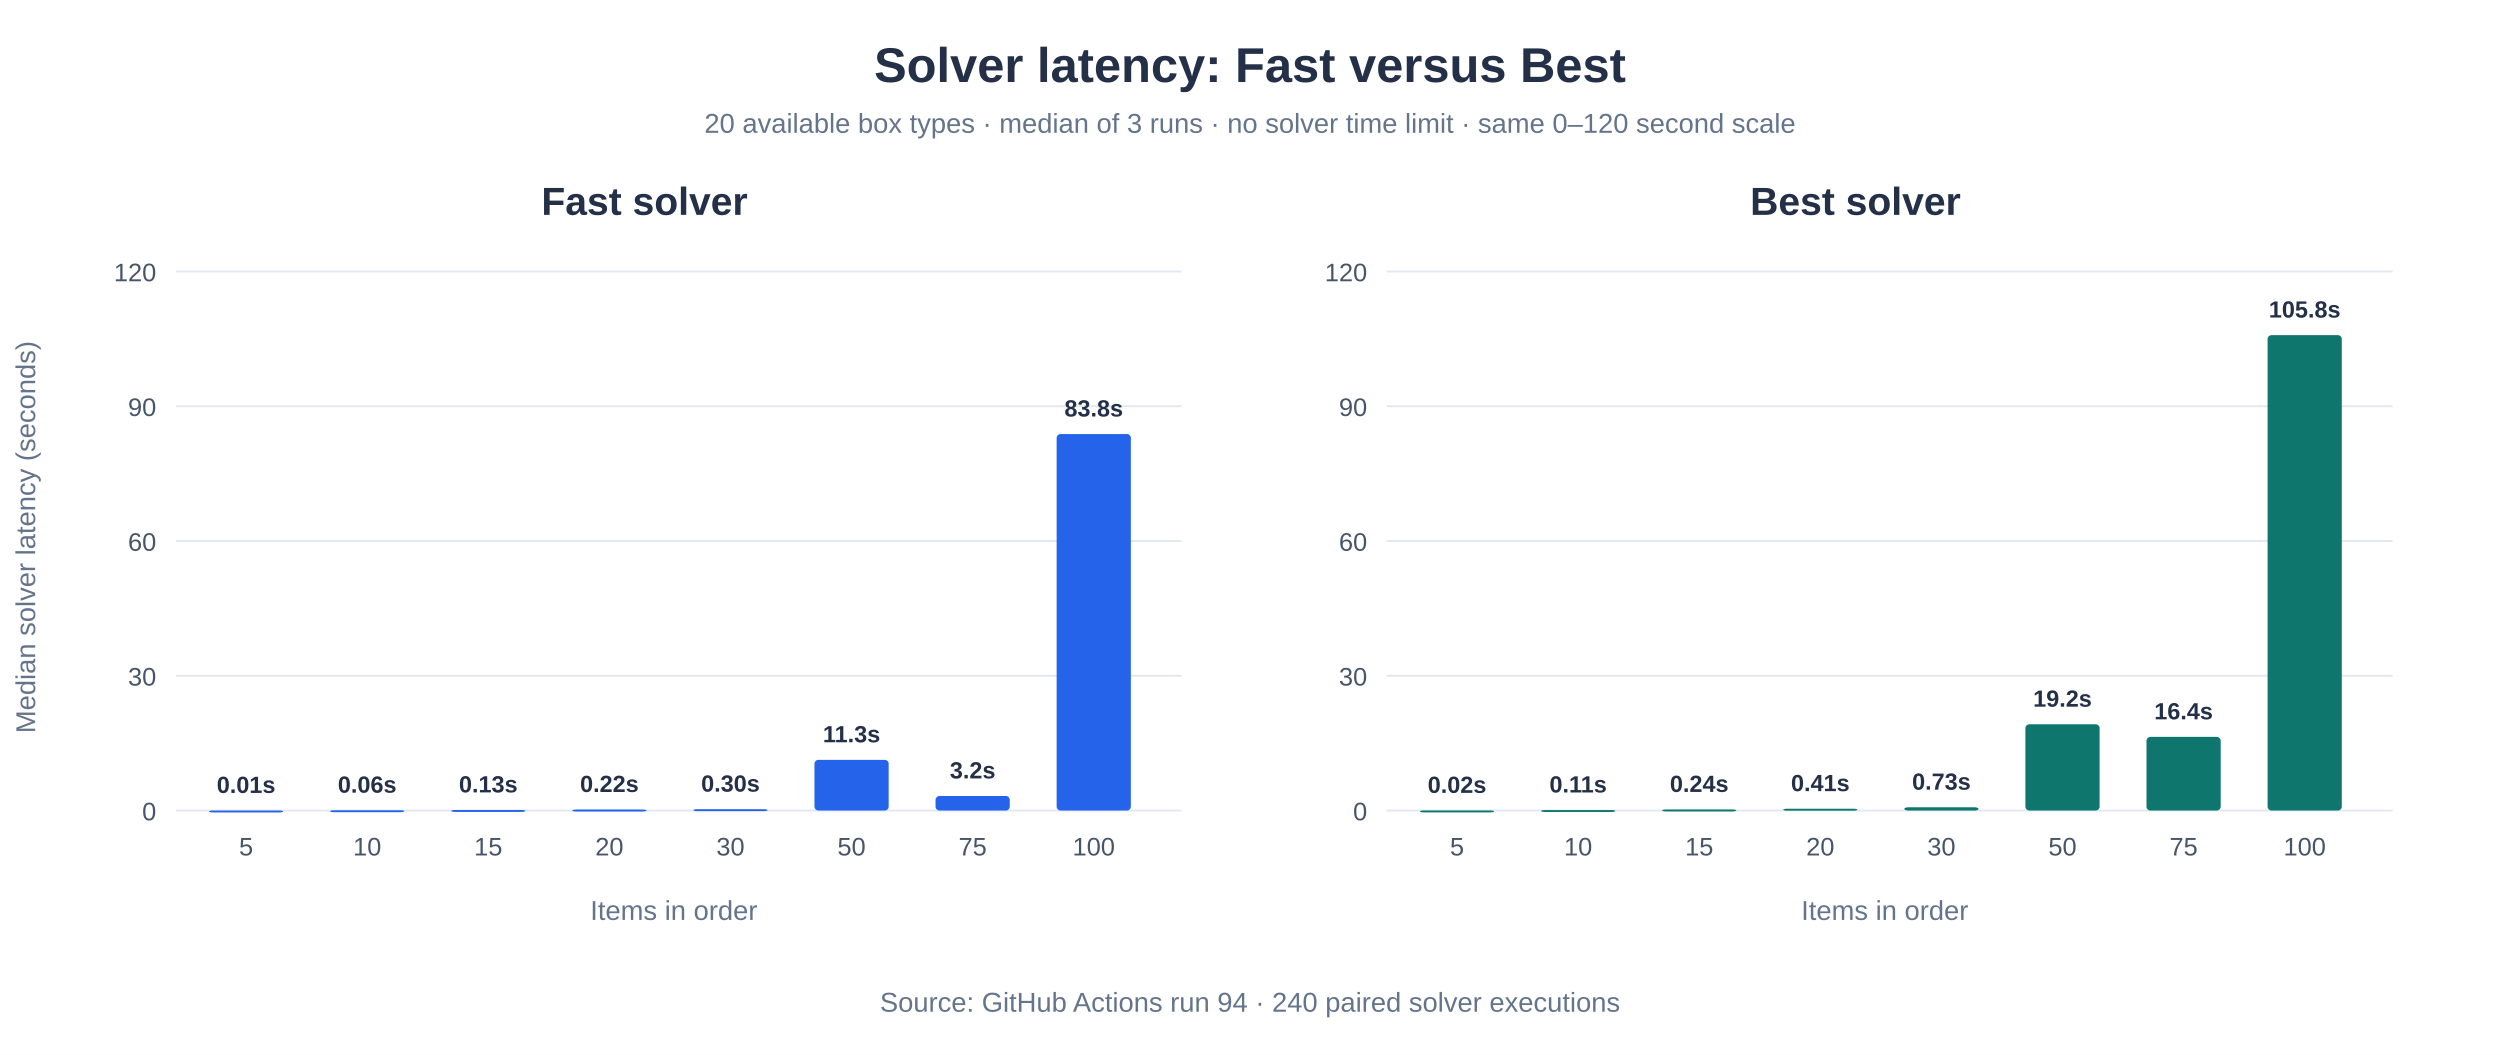
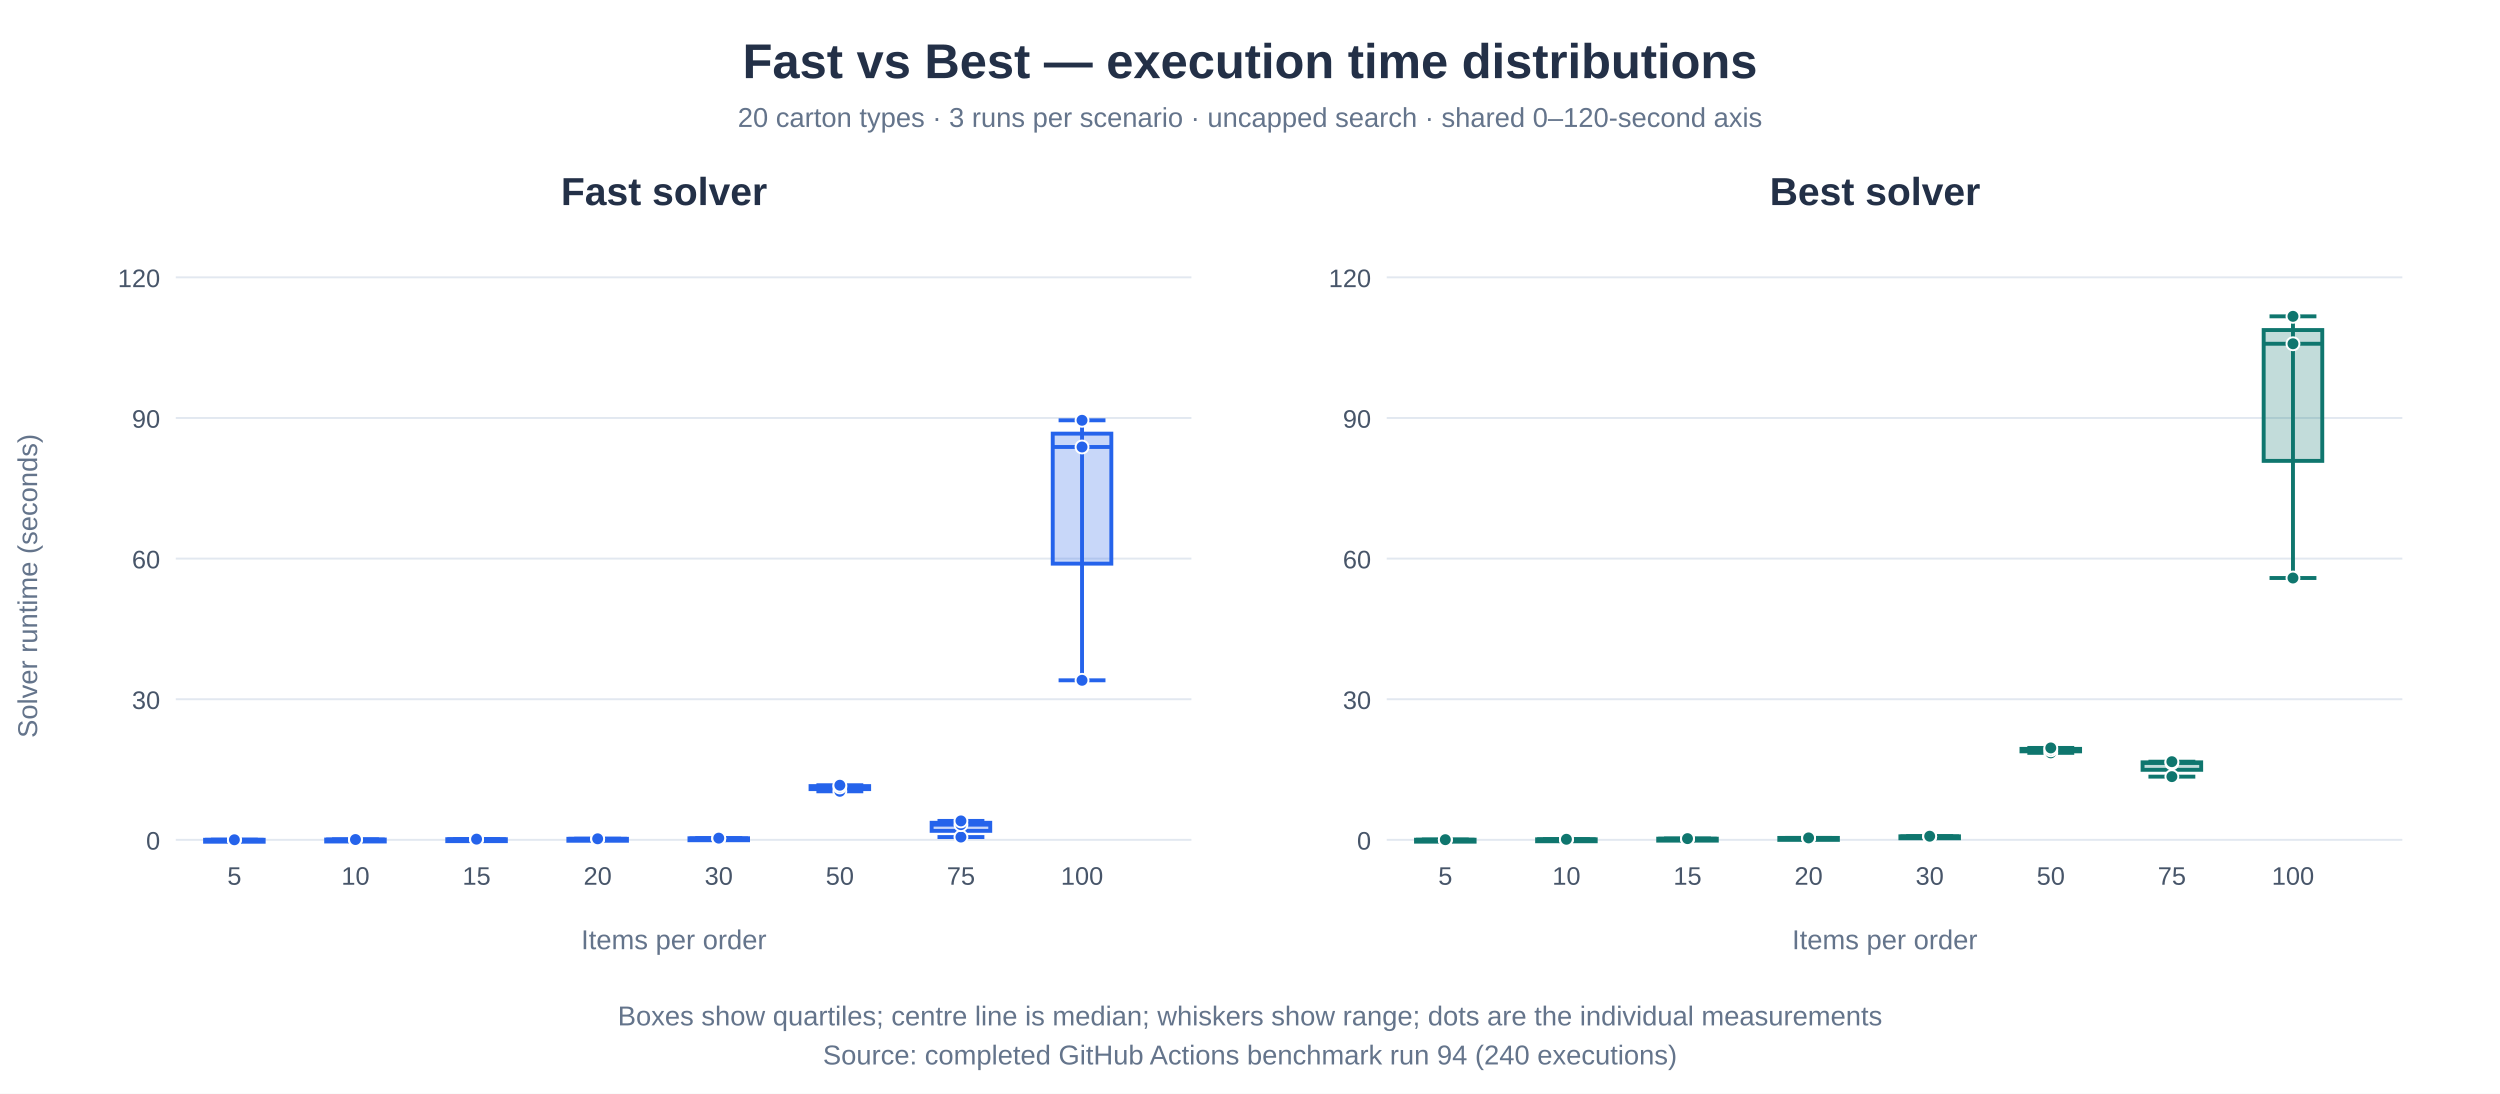
- <svg xmlns="http://www.w3.org/2000/svg" width="1280" height="540" viewBox="0 0 1280 540">
-   <rect width="1280" height="540" fill="#ffffff" />
-   <style>text{font-family:Arial,sans-serif;fill:#233047}.title{font-size:25px;font-weight:700}.sub{font-size:14px;fill:#64748b}.heading{font-size:20px;font-weight:700}.tick{font-size:13px;fill:#475569}.value{font-size:12px;font-weight:600}</style>
-   <text x="640" y="42" text-anchor="middle" class="title">Solver latency: Fast versus Best</text>
-   <text x="640" y="68" text-anchor="middle" class="sub">20 available box types · median of 3 runs · no solver time limit · same 0–120 second scale</text>
-   <text x="330" y="110" text-anchor="middle" class="heading">Fast solver</text>
-   <line x1="90" y1="415" x2="605" y2="415" stroke="#e2e8f0" />
-   <text x="80" y="420" text-anchor="end" class="tick">0</text>
-   <line x1="90" y1="346" x2="605" y2="346" stroke="#e2e8f0" />
-   <text x="80" y="351" text-anchor="end" class="tick">30</text>
-   <line x1="90" y1="277" x2="605" y2="277" stroke="#e2e8f0" />
-   <text x="80" y="282" text-anchor="end" class="tick">60</text>
-   <line x1="90" y1="208" x2="605" y2="208" stroke="#e2e8f0" />
-   <text x="80" y="213" text-anchor="end" class="tick">90</text>
-   <line x1="90" y1="139" x2="605" y2="139" stroke="#e2e8f0" />
-   <text x="80" y="144" text-anchor="end" class="tick">120</text>
-   <rect x="107" y="414.975" width="38" height="1" fill="#2563eb" rx="2" />
-   <text x="126" y="405.975" text-anchor="middle" class="value">0.01s</text>
-   <text x="126" y="438" text-anchor="middle" class="tick">5</text>
-   <rect x="169" y="414.853" width="38" height="1" fill="#2563eb" rx="2" />
-   <text x="188" y="405.853" text-anchor="middle" class="value">0.06s</text>
-   <text x="188" y="438" text-anchor="middle" class="tick">10</text>
-   <rect x="231" y="414.704" width="38" height="1" fill="#2563eb" rx="2" />
-   <text x="250" y="405.704" text-anchor="middle" class="value">0.13s</text>
-   <text x="250" y="438" text-anchor="middle" class="tick">15</text>
-   <rect x="293" y="414.492" width="38" height="1" fill="#2563eb" rx="2" />
-   <text x="312" y="405.492" text-anchor="middle" class="value">0.22s</text>
-   <text x="312" y="438" text-anchor="middle" class="tick">20</text>
-   <rect x="355" y="414.303" width="38" height="1" fill="#2563eb" rx="2" />
-   <text x="374" y="405.303" text-anchor="middle" class="value">0.30s</text>
-   <text x="374" y="438" text-anchor="middle" class="tick">30</text>
-   <rect x="417" y="389.046" width="38" height="25.954" fill="#2563eb" rx="2" />
-   <text x="436" y="380.046" text-anchor="middle" class="value">11.3s</text>
-   <text x="436" y="438" text-anchor="middle" class="tick">50</text>
-   <rect x="479" y="407.546" width="38" height="7.454" fill="#2563eb" rx="2" />
-   <text x="498" y="398.546" text-anchor="middle" class="value">3.2s</text>
-   <text x="498" y="438" text-anchor="middle" class="tick">75</text>
-   <rect x="541" y="222.237" width="38" height="192.763" fill="#2563eb" rx="2" />
-   <text x="560" y="213.237" text-anchor="middle" class="value">83.8s</text>
-   <text x="560" y="438" text-anchor="middle" class="tick">100</text>
-   <text x="345" y="471" text-anchor="middle" class="sub">Items in order</text>
-   <text x="950" y="110" text-anchor="middle" class="heading">Best solver</text>
-   <line x1="710" y1="415" x2="1225" y2="415" stroke="#e2e8f0" />
-   <text x="700" y="420" text-anchor="end" class="tick">0</text>
-   <line x1="710" y1="346" x2="1225" y2="346" stroke="#e2e8f0" />
-   <text x="700" y="351" text-anchor="end" class="tick">30</text>
-   <line x1="710" y1="277" x2="1225" y2="277" stroke="#e2e8f0" />
-   <text x="700" y="282" text-anchor="end" class="tick">60</text>
-   <line x1="710" y1="208" x2="1225" y2="208" stroke="#e2e8f0" />
-   <text x="700" y="213" text-anchor="end" class="tick">90</text>
-   <line x1="710" y1="139" x2="1225" y2="139" stroke="#e2e8f0" />
-   <text x="700" y="144" text-anchor="end" class="tick">120</text>
-   <rect x="727" y="414.95" width="38" height="1" fill="#0f766e" rx="2" />
-   <text x="746" y="405.95" text-anchor="middle" class="value">0.02s</text>
-   <text x="746" y="438" text-anchor="middle" class="tick">5</text>
-   <rect x="789" y="414.738" width="38" height="1" fill="#0f766e" rx="2" />
-   <text x="808" y="405.738" text-anchor="middle" class="value">0.11s</text>
-   <text x="808" y="438" text-anchor="middle" class="tick">10</text>
-   <rect x="851" y="414.458" width="38" height="1" fill="#0f766e" rx="2" />
-   <text x="870" y="405.458" text-anchor="middle" class="value">0.24s</text>
-   <text x="870" y="438" text-anchor="middle" class="tick">15</text>
-   <rect x="913" y="414.066" width="38" height="1" fill="#0f766e" rx="2" />
-   <text x="932" y="405.066" text-anchor="middle" class="value">0.41s</text>
-   <text x="932" y="438" text-anchor="middle" class="tick">20</text>
-   <rect x="975" y="413.321" width="38" height="1.679" fill="#0f766e" rx="2" />
-   <text x="994" y="404.321" text-anchor="middle" class="value">0.73s</text>
-   <text x="994" y="438" text-anchor="middle" class="tick">30</text>
-   <rect x="1037" y="370.825" width="38" height="44.175" fill="#0f766e" rx="2" />
-   <text x="1056" y="361.825" text-anchor="middle" class="value">19.2s</text>
-   <text x="1056" y="438" text-anchor="middle" class="tick">50</text>
-   <rect x="1099" y="377.285" width="38" height="37.715" fill="#0f766e" rx="2" />
-   <text x="1118" y="368.285" text-anchor="middle" class="value">16.4s</text>
-   <text x="1118" y="438" text-anchor="middle" class="tick">75</text>
-   <rect x="1161" y="171.586" width="38" height="243.414" fill="#0f766e" rx="2" />
-   <text x="1180" y="162.586" text-anchor="middle" class="value">105.8s</text>
-   <text x="1180" y="438" text-anchor="middle" class="tick">100</text>
-   <text x="965" y="471" text-anchor="middle" class="sub">Items in order</text>
-   <text x="18" y="275" transform="rotate(-90 18 275)" text-anchor="middle" class="sub">Median solver latency (seconds)</text>
-   <text x="640" y="518" text-anchor="middle" class="sub">Source: GitHub Actions run 94 · 240 paired solver executions</text>
+ <svg xmlns="http://www.w3.org/2000/svg" width="1280" height="560" viewBox="0 0 1280 560">
+   <rect width="1280" height="560" fill="white" />
+   <style>text{font-family:Arial,sans-serif;fill:#233047}.title{font-size:25px;font-weight:bold}.sub{font-size:14px;fill:#64748b}.head{font-size:20px;font-weight:bold}.tick{font-size:13px;fill:#475569}</style>
+   <text x="640" y="40" text-anchor="middle" class="title">Fast vs Best — execution time distributions</text>
+   <text x="640" y="65" text-anchor="middle" class="sub">20 carton types · 3 runs per scenario · uncapped search · shared 0–120-second axis</text>
+   <text x="340" y="105" text-anchor="middle" class="head">Fast solver</text>
+   <line x1="90" y1="430" x2="610" y2="430" stroke="#e2e8f0" />
+   <text x="82" y="435" text-anchor="end" class="tick">0</text>
+   <line x1="90" y1="358" x2="610" y2="358" stroke="#e2e8f0" />
+   <text x="82" y="363" text-anchor="end" class="tick">30</text>
+   <line x1="90" y1="286" x2="610" y2="286" stroke="#e2e8f0" />
+   <text x="82" y="291" text-anchor="end" class="tick">60</text>
+   <line x1="90" y1="214" x2="610" y2="214" stroke="#e2e8f0" />
+   <text x="82" y="219" text-anchor="end" class="tick">90</text>
+   <line x1="90" y1="142" x2="610" y2="142" stroke="#e2e8f0" />
+   <text x="82" y="147" text-anchor="end" class="tick">120</text>
+   <line x1="120" x2="120" y1="429.963" y2="429.998" stroke="#2563eb" stroke-width="2" />
+   <line x1="108" x2="132" y1="429.998" y2="429.998" stroke="#2563eb" stroke-width="2" />
+   <line x1="108" x2="132" y1="429.963" y2="429.963" stroke="#2563eb" stroke-width="2" />
+   <rect x="105" y="429.968" width="30" height="1" fill="#2563eb" fill-opacity=".25" stroke="#2563eb" stroke-width="2" />
+   <line x1="105" x2="135" y1="429.974" y2="429.974" stroke="#2563eb" stroke-width="2" />
+   <text x="120" y="453" text-anchor="middle" class="tick">5</text>
+   <circle cx="120" cy="429.998" r="3.3" fill="#2563eb" stroke="white" stroke-width="1" />
+   <circle cx="120" cy="429.974" r="3.3" fill="#2563eb" stroke="white" stroke-width="1" />
+   <circle cx="120" cy="429.963" r="3.3" fill="#2563eb" stroke="white" stroke-width="1" />
+   <line x1="182" x2="182" y1="429.838" y2="429.886" stroke="#2563eb" stroke-width="2" />
+   <line x1="170" x2="194" y1="429.886" y2="429.886" stroke="#2563eb" stroke-width="2" />
+   <line x1="170" x2="194" y1="429.838" y2="429.838" stroke="#2563eb" stroke-width="2" />
+   <rect x="167" y="429.842" width="30" height="1" fill="#2563eb" fill-opacity=".25" stroke="#2563eb" stroke-width="2" />
+   <line x1="167" x2="197" y1="429.846" y2="429.846" stroke="#2563eb" stroke-width="2" />
+   <text x="182" y="453" text-anchor="middle" class="tick">10</text>
+   <circle cx="182" cy="429.886" r="3.3" fill="#2563eb" stroke="white" stroke-width="1" />
+   <circle cx="182" cy="429.846" r="3.3" fill="#2563eb" stroke="white" stroke-width="1" />
+   <circle cx="182" cy="429.838" r="3.3" fill="#2563eb" stroke="white" stroke-width="1" />
+   <line x1="244" x2="244" y1="429.641" y2="429.743" stroke="#2563eb" stroke-width="2" />
+   <line x1="232" x2="256" y1="429.743" y2="429.743" stroke="#2563eb" stroke-width="2" />
+   <line x1="232" x2="256" y1="429.641" y2="429.641" stroke="#2563eb" stroke-width="2" />
+   <rect x="229" y="429.666" width="30" height="1" fill="#2563eb" fill-opacity=".25" stroke="#2563eb" stroke-width="2" />
+   <line x1="229" x2="259" y1="429.691" y2="429.691" stroke="#2563eb" stroke-width="2" />
+   <text x="244" y="453" text-anchor="middle" class="tick">15</text>
+   <circle cx="244" cy="429.743" r="3.3" fill="#2563eb" stroke="white" stroke-width="1" />
+   <circle cx="244" cy="429.691" r="3.3" fill="#2563eb" stroke="white" stroke-width="1" />
+   <circle cx="244" cy="429.641" r="3.3" fill="#2563eb" stroke="white" stroke-width="1" />
+   <line x1="306" x2="306" y1="429.462" y2="429.501" stroke="#2563eb" stroke-width="2" />
+   <line x1="294" x2="318" y1="429.501" y2="429.501" stroke="#2563eb" stroke-width="2" />
+   <line x1="294" x2="318" y1="429.462" y2="429.462" stroke="#2563eb" stroke-width="2" />
+   <rect x="291" y="429.466" width="30" height="1" fill="#2563eb" fill-opacity=".25" stroke="#2563eb" stroke-width="2" />
+   <line x1="291" x2="321" y1="429.47" y2="429.47" stroke="#2563eb" stroke-width="2" />
+   <text x="306" y="453" text-anchor="middle" class="tick">20</text>
+   <circle cx="306" cy="429.501" r="3.3" fill="#2563eb" stroke="white" stroke-width="1" />
+   <circle cx="306" cy="429.47" r="3.3" fill="#2563eb" stroke="white" stroke-width="1" />
+   <circle cx="306" cy="429.462" r="3.3" fill="#2563eb" stroke="white" stroke-width="1" />
+   <line x1="368" x2="368" y1="429.126" y2="429.31" stroke="#2563eb" stroke-width="2" />
+   <line x1="356" x2="380" y1="429.31" y2="429.31" stroke="#2563eb" stroke-width="2" />
+   <line x1="356" x2="380" y1="429.126" y2="429.126" stroke="#2563eb" stroke-width="2" />
+   <rect x="353" y="429.2" width="30" height="1" fill="#2563eb" fill-opacity=".25" stroke="#2563eb" stroke-width="2" />
+   <line x1="353" x2="383" y1="429.273" y2="429.273" stroke="#2563eb" stroke-width="2" />
+   <text x="368" y="453" text-anchor="middle" class="tick">30</text>
+   <circle cx="368" cy="429.31" r="3.3" fill="#2563eb" stroke="white" stroke-width="1" />
+   <circle cx="368" cy="429.273" r="3.3" fill="#2563eb" stroke="white" stroke-width="1" />
+   <circle cx="368" cy="429.126" r="3.3" fill="#2563eb" stroke="white" stroke-width="1" />
+   <line x1="430" x2="430" y1="402.037" y2="405.15" stroke="#2563eb" stroke-width="2" />
+   <line x1="418" x2="442" y1="405.15" y2="405.15" stroke="#2563eb" stroke-width="2" />
+   <line x1="418" x2="442" y1="402.037" y2="402.037" stroke="#2563eb" stroke-width="2" />
+   <rect x="415" y="402.477" width="30" height="1.556" fill="#2563eb" fill-opacity=".25" stroke="#2563eb" stroke-width="2" />
+   <line x1="415" x2="445" y1="402.917" y2="402.917" stroke="#2563eb" stroke-width="2" />
+   <text x="430" y="453" text-anchor="middle" class="tick">50</text>
+   <circle cx="430" cy="405.15" r="3.3" fill="#2563eb" stroke="white" stroke-width="1" />
+   <circle cx="430" cy="402.917" r="3.3" fill="#2563eb" stroke="white" stroke-width="1" />
+   <circle cx="430" cy="402.037" r="3.3" fill="#2563eb" stroke="white" stroke-width="1" />
+   <line x1="492" x2="492" y1="420.309" y2="428.571" stroke="#2563eb" stroke-width="2" />
+   <line x1="480" x2="504" y1="428.571" y2="428.571" stroke="#2563eb" stroke-width="2" />
+   <line x1="480" x2="504" y1="420.309" y2="420.309" stroke="#2563eb" stroke-width="2" />
+   <rect x="477" y="421.265" width="30" height="4.131" fill="#2563eb" fill-opacity=".25" stroke="#2563eb" stroke-width="2" />
+   <line x1="477" x2="507" y1="422.222" y2="422.222" stroke="#2563eb" stroke-width="2" />
+   <text x="492" y="453" text-anchor="middle" class="tick">75</text>
+   <circle cx="492" cy="428.571" r="3.3" fill="#2563eb" stroke="white" stroke-width="1" />
+   <circle cx="492" cy="422.222" r="3.3" fill="#2563eb" stroke="white" stroke-width="1" />
+   <circle cx="492" cy="420.309" r="3.3" fill="#2563eb" stroke="white" stroke-width="1" />
+   <line x1="554" x2="554" y1="215.193" y2="348.314" stroke="#2563eb" stroke-width="2" />
+   <line x1="542" x2="566" y1="348.314" y2="348.314" stroke="#2563eb" stroke-width="2" />
+   <line x1="542" x2="566" y1="215.193" y2="215.193" stroke="#2563eb" stroke-width="2" />
+   <rect x="539" y="222.025" width="30" height="66.56" fill="#2563eb" fill-opacity=".25" stroke="#2563eb" stroke-width="2" />
+   <line x1="539" x2="569" y1="228.856" y2="228.856" stroke="#2563eb" stroke-width="2" />
+   <text x="554" y="453" text-anchor="middle" class="tick">100</text>
+   <circle cx="554" cy="348.314" r="3.3" fill="#2563eb" stroke="white" stroke-width="1" />
+   <circle cx="554" cy="228.856" r="3.3" fill="#2563eb" stroke="white" stroke-width="1" />
+   <circle cx="554" cy="215.193" r="3.3" fill="#2563eb" stroke="white" stroke-width="1" />
+   <text x="345" y="486" text-anchor="middle" class="sub">Items per order</text>
+   <text x="960" y="105" text-anchor="middle" class="head">Best solver</text>
+   <line x1="710" y1="430" x2="1230" y2="430" stroke="#e2e8f0" />
+   <text x="702" y="435" text-anchor="end" class="tick">0</text>
+   <line x1="710" y1="358" x2="1230" y2="358" stroke="#e2e8f0" />
+   <text x="702" y="363" text-anchor="end" class="tick">30</text>
+   <line x1="710" y1="286" x2="1230" y2="286" stroke="#e2e8f0" />
+   <text x="702" y="291" text-anchor="end" class="tick">60</text>
+   <line x1="710" y1="214" x2="1230" y2="214" stroke="#e2e8f0" />
+   <text x="702" y="219" text-anchor="end" class="tick">90</text>
+   <line x1="710" y1="142" x2="1230" y2="142" stroke="#e2e8f0" />
+   <text x="702" y="147" text-anchor="end" class="tick">120</text>
+   <line x1="740" x2="740" y1="429.913" y2="429.966" stroke="#0f766e" stroke-width="2" />
+   <line x1="728" x2="752" y1="429.966" y2="429.966" stroke="#0f766e" stroke-width="2" />
+   <line x1="728" x2="752" y1="429.913" y2="429.913" stroke="#0f766e" stroke-width="2" />
+   <rect x="725" y="429.93" width="30" height="1" fill="#0f766e" fill-opacity=".25" stroke="#0f766e" stroke-width="2" />
+   <line x1="725" x2="755" y1="429.948" y2="429.948" stroke="#0f766e" stroke-width="2" />
+   <text x="740" y="453" text-anchor="middle" class="tick">5</text>
+   <circle cx="740" cy="429.966" r="3.3" fill="#0f766e" stroke="white" stroke-width="1" />
+   <circle cx="740" cy="429.948" r="3.3" fill="#0f766e" stroke="white" stroke-width="1" />
+   <circle cx="740" cy="429.913" r="3.3" fill="#0f766e" stroke="white" stroke-width="1" />
+   <line x1="802" x2="802" y1="429.715" y2="429.772" stroke="#0f766e" stroke-width="2" />
+   <line x1="790" x2="814" y1="429.772" y2="429.772" stroke="#0f766e" stroke-width="2" />
+   <line x1="790" x2="814" y1="429.715" y2="429.715" stroke="#0f766e" stroke-width="2" />
+   <rect x="787" y="429.721" width="30" height="1" fill="#0f766e" fill-opacity=".25" stroke="#0f766e" stroke-width="2" />
+   <line x1="787" x2="817" y1="429.727" y2="429.727" stroke="#0f766e" stroke-width="2" />
+   <text x="802" y="453" text-anchor="middle" class="tick">10</text>
+   <circle cx="802" cy="429.772" r="3.3" fill="#0f766e" stroke="white" stroke-width="1" />
+   <circle cx="802" cy="429.727" r="3.3" fill="#0f766e" stroke="white" stroke-width="1" />
+   <circle cx="802" cy="429.715" r="3.3" fill="#0f766e" stroke="white" stroke-width="1" />
+   <line x1="864" x2="864" y1="429.374" y2="429.484" stroke="#0f766e" stroke-width="2" />
+   <line x1="852" x2="876" y1="429.484" y2="429.484" stroke="#0f766e" stroke-width="2" />
+   <line x1="852" x2="876" y1="429.374" y2="429.374" stroke="#0f766e" stroke-width="2" />
+   <rect x="849" y="429.404" width="30" height="1" fill="#0f766e" fill-opacity=".25" stroke="#0f766e" stroke-width="2" />
+   <line x1="849" x2="879" y1="429.434" y2="429.434" stroke="#0f766e" stroke-width="2" />
+   <text x="864" y="453" text-anchor="middle" class="tick">15</text>
+   <circle cx="864" cy="429.484" r="3.3" fill="#0f766e" stroke="white" stroke-width="1" />
+   <circle cx="864" cy="429.434" r="3.3" fill="#0f766e" stroke="white" stroke-width="1" />
+   <circle cx="864" cy="429.374" r="3.3" fill="#0f766e" stroke="white" stroke-width="1" />
+   <line x1="926" x2="926" y1="429.009" y2="429.042" stroke="#0f766e" stroke-width="2" />
+   <line x1="914" x2="938" y1="429.042" y2="429.042" stroke="#0f766e" stroke-width="2" />
+   <line x1="914" x2="938" y1="429.009" y2="429.009" stroke="#0f766e" stroke-width="2" />
+   <rect x="911" y="429.017" width="30" height="1" fill="#0f766e" fill-opacity=".25" stroke="#0f766e" stroke-width="2" />
+   <line x1="911" x2="941" y1="429.026" y2="429.026" stroke="#0f766e" stroke-width="2" />
+   <text x="926" y="453" text-anchor="middle" class="tick">20</text>
+   <circle cx="926" cy="429.042" r="3.3" fill="#0f766e" stroke="white" stroke-width="1" />
+   <circle cx="926" cy="429.026" r="3.3" fill="#0f766e" stroke="white" stroke-width="1" />
+   <circle cx="926" cy="429.009" r="3.3" fill="#0f766e" stroke="white" stroke-width="1" />
+   <line x1="988" x2="988" y1="428.139" y2="428.283" stroke="#0f766e" stroke-width="2" />
+   <line x1="976" x2="1000" y1="428.283" y2="428.283" stroke="#0f766e" stroke-width="2" />
+   <line x1="976" x2="1000" y1="428.139" y2="428.139" stroke="#0f766e" stroke-width="2" />
+   <rect x="973" y="428.194" width="30" height="1" fill="#0f766e" fill-opacity=".25" stroke="#0f766e" stroke-width="2" />
+   <line x1="973" x2="1003" y1="428.248" y2="428.248" stroke="#0f766e" stroke-width="2" />
+   <text x="988" y="453" text-anchor="middle" class="tick">30</text>
+   <circle cx="988" cy="428.283" r="3.3" fill="#0f766e" stroke="white" stroke-width="1" />
+   <circle cx="988" cy="428.248" r="3.3" fill="#0f766e" stroke="white" stroke-width="1" />
+   <circle cx="988" cy="428.139" r="3.3" fill="#0f766e" stroke="white" stroke-width="1" />
+   <line x1="1050" x2="1050" y1="382.94" y2="385.463" stroke="#0f766e" stroke-width="2" />
+   <line x1="1038" x2="1062" y1="385.463" y2="385.463" stroke="#0f766e" stroke-width="2" />
+   <line x1="1038" x2="1062" y1="382.94" y2="382.94" stroke="#0f766e" stroke-width="2" />
+   <rect x="1035" y="383.422" width="30" height="1.262" fill="#0f766e" fill-opacity=".25" stroke="#0f766e" stroke-width="2" />
+   <line x1="1035" x2="1065" y1="383.905" y2="383.905" stroke="#0f766e" stroke-width="2" />
+   <text x="1050" y="453" text-anchor="middle" class="tick">50</text>
+   <circle cx="1050" cy="385.463" r="3.3" fill="#0f766e" stroke="white" stroke-width="1" />
+   <circle cx="1050" cy="383.905" r="3.3" fill="#0f766e" stroke="white" stroke-width="1" />
+   <circle cx="1050" cy="382.94" r="3.3" fill="#0f766e" stroke="white" stroke-width="1" />
+   <line x1="1112" x2="1112" y1="389.987" y2="397.638" stroke="#0f766e" stroke-width="2" />
+   <line x1="1100" x2="1124" y1="397.638" y2="397.638" stroke="#0f766e" stroke-width="2" />
+   <line x1="1100" x2="1124" y1="389.987" y2="389.987" stroke="#0f766e" stroke-width="2" />
+   <rect x="1097" y="390.316" width="30" height="3.826" fill="#0f766e" fill-opacity=".25" stroke="#0f766e" stroke-width="2" />
+   <line x1="1097" x2="1127" y1="390.645" y2="390.645" stroke="#0f766e" stroke-width="2" />
+   <text x="1112" y="453" text-anchor="middle" class="tick">75</text>
+   <circle cx="1112" cy="397.638" r="3.3" fill="#0f766e" stroke="white" stroke-width="1" />
+   <circle cx="1112" cy="390.645" r="3.3" fill="#0f766e" stroke="white" stroke-width="1" />
+   <circle cx="1112" cy="389.987" r="3.3" fill="#0f766e" stroke="white" stroke-width="1" />
+   <line x1="1174" x2="1174" y1="161.963" y2="295.938" stroke="#0f766e" stroke-width="2" />
+   <line x1="1162" x2="1186" y1="295.938" y2="295.938" stroke="#0f766e" stroke-width="2" />
+   <line x1="1162" x2="1186" y1="161.963" y2="161.963" stroke="#0f766e" stroke-width="2" />
+   <rect x="1159" y="168.983" width="30" height="66.987" fill="#0f766e" fill-opacity=".25" stroke="#0f766e" stroke-width="2" />
+   <line x1="1159" x2="1189" y1="176.003" y2="176.003" stroke="#0f766e" stroke-width="2" />
+   <text x="1174" y="453" text-anchor="middle" class="tick">100</text>
+   <circle cx="1174" cy="295.938" r="3.3" fill="#0f766e" stroke="white" stroke-width="1" />
+   <circle cx="1174" cy="176.003" r="3.3" fill="#0f766e" stroke="white" stroke-width="1" />
+   <circle cx="1174" cy="161.963" r="3.3" fill="#0f766e" stroke="white" stroke-width="1" />
+   <text x="965" y="486" text-anchor="middle" class="sub">Items per order</text>
+   <text x="19" y="300" transform="rotate(-90 19 300)" text-anchor="middle" class="sub">Solver runtime (seconds)</text>
+   <text x="640" y="525" text-anchor="middle" class="sub">Boxes show quartiles; centre line is median; whiskers show range; dots are the individual measurements</text>
+   <text x="640" y="545" text-anchor="middle" class="sub">Source: completed GitHub Actions benchmark run 94 (240 executions)</text>
</svg>
